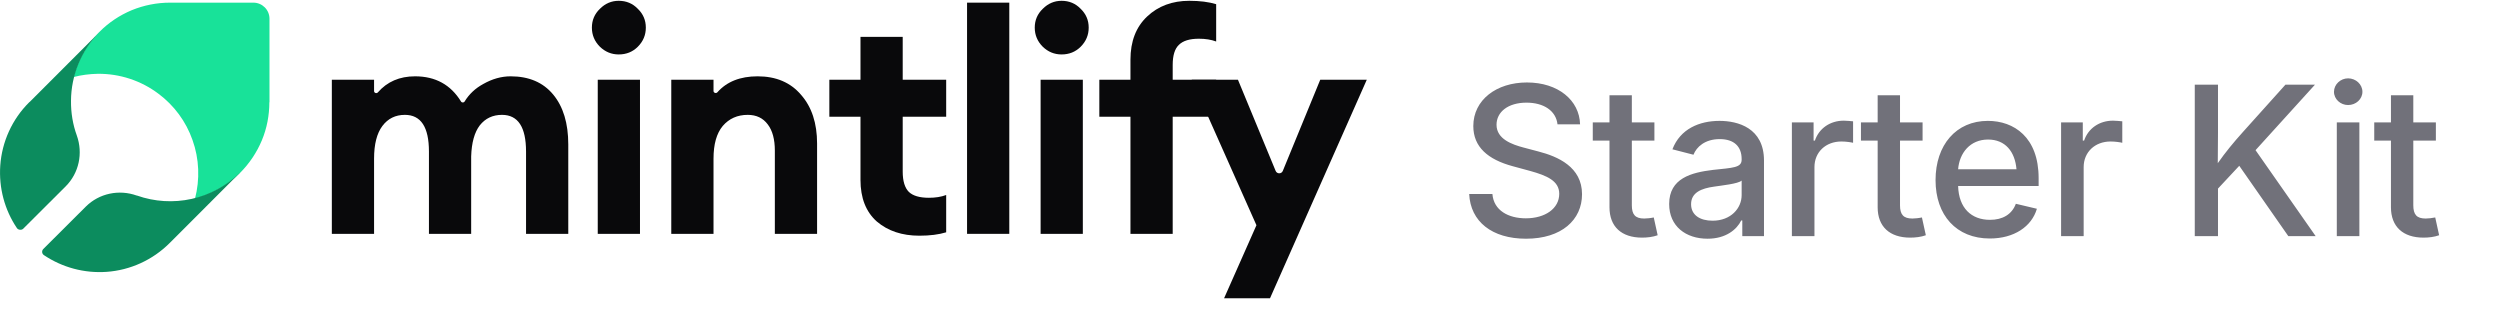
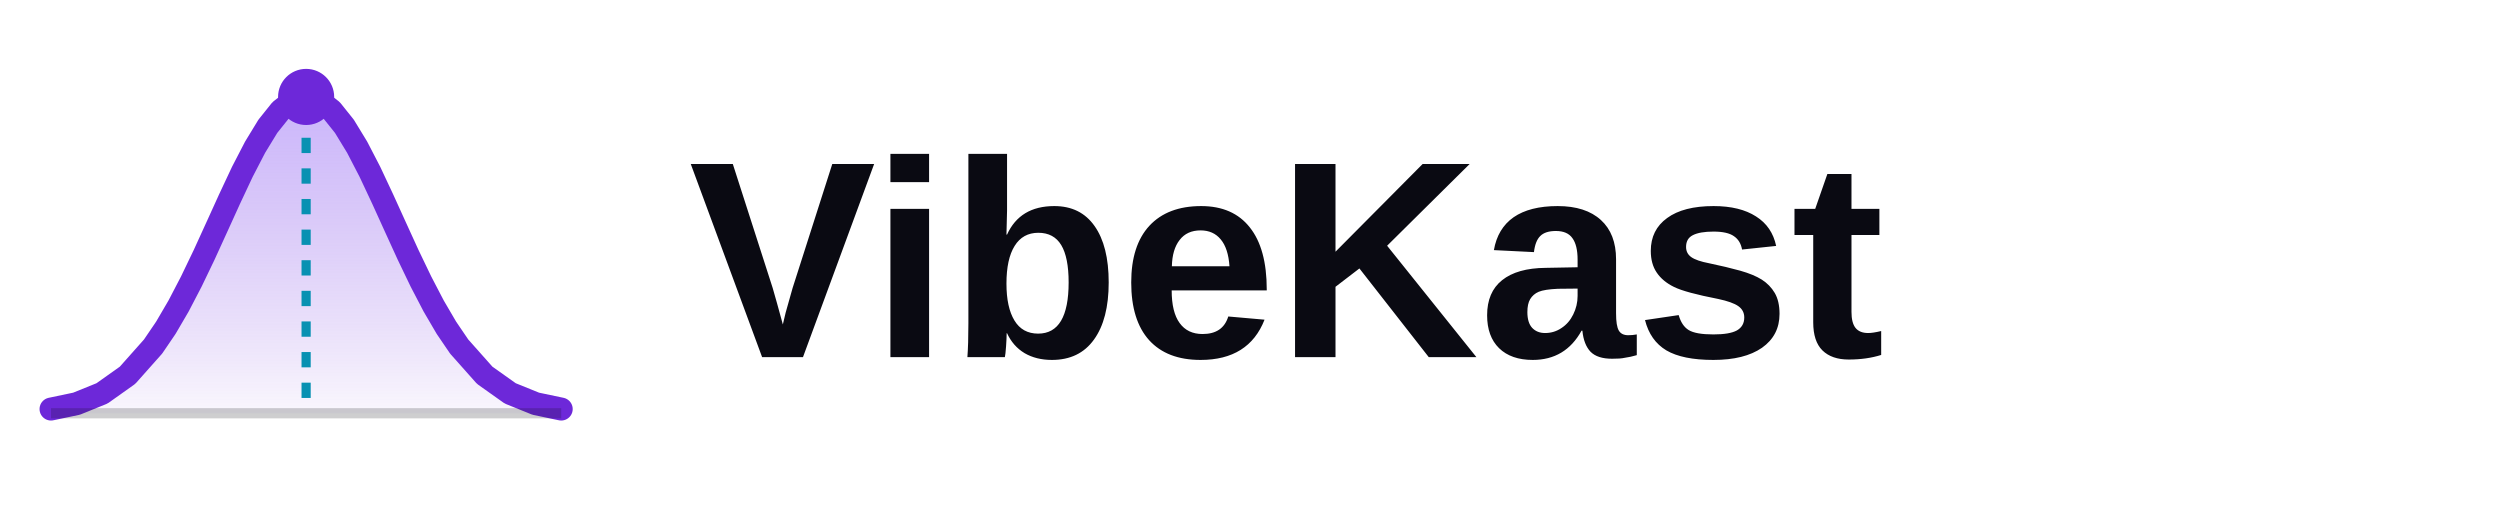
- <svg xmlns="http://www.w3.org/2000/svg" width="180" height="23" viewBox="0 0 180 23" fill="none">
-   <path d="M91.44 21.476H88.133L90.464 16.216L85.802 5.74H89.132L91.847 12.307C91.943 12.536 92.268 12.536 92.362 12.306L95.058 5.74H98.409L91.44 21.476Z" fill="#09090B" />
-   <path d="M81.393 16.837V8.403H79.152V5.74H81.393V4.297C81.393 2.98 81.792 1.944 82.592 1.19C83.391 0.435 84.404 0.058 85.633 0.058C86.387 0.058 87.031 0.139 87.564 0.302V2.988C87.208 2.854 86.794 2.788 86.32 2.788C85.655 2.788 85.174 2.936 84.878 3.232C84.582 3.513 84.434 3.994 84.434 4.674V5.74H87.564V8.403H84.434V16.837H81.393Z" fill="#09090B" />
-   <path d="M76.433 3.92C75.915 3.92 75.463 3.735 75.079 3.365C74.694 2.98 74.502 2.521 74.502 1.989C74.502 1.456 74.694 1.005 75.079 0.635C75.463 0.25 75.915 0.058 76.433 0.058C76.98 0.058 77.438 0.25 77.809 0.635C78.193 1.005 78.386 1.456 78.386 1.989C78.386 2.521 78.193 2.98 77.809 3.365C77.438 3.735 76.98 3.92 76.433 3.92ZM74.924 16.837V5.74H77.964V16.837H74.924Z" fill="#09090B" />
-   <path d="M69.628 16.837V0.191H72.669V16.837H69.628Z" fill="#09090B" />
-   <path d="M66.194 16.97C64.951 16.97 63.93 16.63 63.131 15.949C62.347 15.254 61.955 14.255 61.955 12.953V8.403H59.713V5.74H61.955V2.655H64.995V5.74H68.125V8.403H64.995V12.354C64.995 13.034 65.143 13.523 65.439 13.819C65.735 14.1 66.216 14.24 66.882 14.24C67.355 14.24 67.769 14.174 68.125 14.04V16.726C67.592 16.889 66.948 16.97 66.194 16.97Z" fill="#09090B" />
-   <path d="M48.332 16.837V5.74H51.373V6.551C51.373 6.688 51.559 6.748 51.65 6.646C52.328 5.879 53.293 5.495 54.546 5.495C55.878 5.495 56.921 5.939 57.676 6.827C58.445 7.7 58.83 8.869 58.83 10.334V16.837H55.789V10.844C55.789 10.03 55.619 9.402 55.279 8.958C54.939 8.499 54.458 8.27 53.836 8.27C53.096 8.27 52.497 8.536 52.038 9.069C51.594 9.601 51.373 10.386 51.373 11.421V16.837H48.332Z" fill="#09090B" />
-   <path d="M44.547 3.92C44.029 3.92 43.578 3.735 43.193 3.365C42.809 2.98 42.616 2.521 42.616 1.989C42.616 1.456 42.809 1.005 43.193 0.635C43.578 0.25 44.029 0.058 44.547 0.058C45.095 0.058 45.553 0.25 45.923 0.635C46.308 1.005 46.5 1.456 46.5 1.989C46.5 2.521 46.308 2.98 45.923 3.365C45.553 3.735 45.095 3.92 44.547 3.92ZM43.038 16.837V5.74H46.079V16.837H43.038Z" fill="#09090B" />
-   <path d="M37.875 16.837V10.911C37.875 9.15 37.298 8.27 36.144 8.27C35.478 8.27 34.945 8.521 34.546 9.024C34.161 9.527 33.954 10.275 33.924 11.266V16.837H30.884V10.911C30.884 9.15 30.306 8.27 29.152 8.27C28.472 8.27 27.932 8.536 27.532 9.069C27.133 9.601 26.933 10.386 26.933 11.421V16.837H23.892V5.74H26.933V6.559C26.933 6.695 27.116 6.755 27.206 6.652C27.878 5.881 28.771 5.495 29.885 5.495C31.349 5.495 32.452 6.1 33.193 7.309C33.252 7.404 33.395 7.403 33.454 7.307C33.774 6.78 34.219 6.361 34.79 6.05C35.441 5.68 36.099 5.495 36.765 5.495C38.082 5.495 39.103 5.932 39.828 6.805C40.553 7.678 40.916 8.876 40.916 10.4V16.837H37.875Z" fill="#09090B" />
-   <path d="M19.403 7.362V1.35C19.403 0.705 18.879 0.191 18.244 0.191H12.235C11.291 0.191 10.357 0.378 9.487 0.733C8.618 1.098 7.824 1.621 7.16 2.295L7.114 2.341C6.235 3.23 5.609 4.333 5.291 5.548C5.861 5.399 6.45 5.324 7.039 5.314C8.609 5.296 10.151 5.801 11.403 6.745C12.534 7.586 13.394 8.746 13.861 10.083C14.347 11.438 14.403 12.916 14.039 14.309C15.244 13.991 16.356 13.364 17.244 12.486L17.291 12.439C17.954 11.775 18.487 10.98 18.851 10.111C19.216 9.241 19.393 8.306 19.393 7.362H19.403Z" fill="#18E299" />
-   <path d="M5.112 7.26C5.121 5.416 5.857 3.646 7.151 2.324L2.151 7.326C2.133 7.344 2.114 7.354 2.095 7.372C0.876 8.583 0.14 10.204 0.019 11.918C-0.092 13.52 0.327 15.103 1.22 16.426C1.306 16.552 1.537 16.593 1.667 16.472L4.73 13.417C5.689 12.458 5.987 11.033 5.531 9.757C5.242 8.965 5.103 8.117 5.112 7.26Z" fill="#0C8C5E" />
-   <path d="M17.262 12.44C16.303 13.38 15.102 14.032 13.799 14.321C12.486 14.61 11.127 14.526 9.861 14.079C9.861 14.079 9.851 14.079 9.842 14.079C8.567 13.622 7.142 13.921 6.183 14.871L3.12 17.926C2.99 18.056 3.009 18.27 3.167 18.373C4.489 19.258 6.072 19.686 7.673 19.574C9.386 19.453 10.997 18.717 12.216 17.497L12.263 17.451L17.262 12.449V12.44Z" fill="#0C8C5E" />
-   <text x="105" y="17" font-family="Inter, ui-sans-serif, system-ui, -apple-system, sans-serif" font-size="15" font-weight="500" fill="#71717A" letter-spacing="-0.01em">Starter Kit</text>
+ <svg xmlns="http://www.w3.org/2000/svg" viewBox="0 0 196 40" width="196" height="40" role="img" aria-label="VibeKast">
+   <defs>
+     <linearGradient id="area" x1="0" y1="7.6" x2="0" y2="32.4" gradientUnits="userSpaceOnUse">
+       <stop offset="0" stop-color="#8B5CF6" stop-opacity="0.45" />
+       <stop offset="1" stop-color="#6D28D9" stop-opacity="0.04" />
+     </linearGradient>
+   </defs>
+   <path d="M4.00 32.07L6.00 31.65L8.00 30.84L10.00 29.42L12.00 27.17L13.00 25.70L14.00 23.99L15.00 22.07L16.00 19.99L17.00 17.80L18.00 15.60L19.00 13.47L20.00 11.54L21.00 9.90L22.00 8.65L23.00 7.87L24.00 7.60L25.00 7.87L26.00 8.65L27.00 9.90L28.00 11.54L29.00 13.47L30.00 15.60L31.00 17.80L32.00 19.99L33.00 22.07L34.00 23.99L35.00 25.70L36.00 27.17L38.00 29.42L40.00 30.84L42.00 31.65L44.00 32.07L44 32.4L4 32.4Z" fill="url(#area)" />
+   <path d="M4.00 32.07L6.00 31.65L8.00 30.84L10.00 29.42L12.00 27.17L13.00 25.70L14.00 23.99L15.00 22.07L16.00 19.99L17.00 17.80L18.00 15.60L19.00 13.47L20.00 11.54L21.00 9.90L22.00 8.65L23.00 7.87L24.00 7.60L25.00 7.87L26.00 8.65L27.00 9.90L28.00 11.54L29.00 13.47L30.00 15.60L31.00 17.80L32.00 19.99L33.00 22.07L34.00 23.99L35.00 25.70L36.00 27.17L38.00 29.42L40.00 30.84L42.00 31.65L44.00 32.07" fill="none" stroke="#6D28D9" stroke-width="1.8" stroke-linejoin="round" stroke-linecap="round" />
+   <line x1="4" y1="32.4" x2="44" y2="32.4" stroke="#0A0A12" stroke-opacity="0.2" stroke-width="0.8" />
+   <line x1="24" y1="8.4" x2="24" y2="32.4" stroke="#0891B2" stroke-width="0.72" stroke-dasharray="1.2 1.2" />
+   <circle cx="24" cy="7.6" r="2.2" fill="#6D28D9" />
+   <text x="54" y="28" font-family="Syne, 'Arial Black', Arial, sans-serif" font-weight="800" font-size="22" fill="#0A0A12">VibeKast</text>
</svg>
